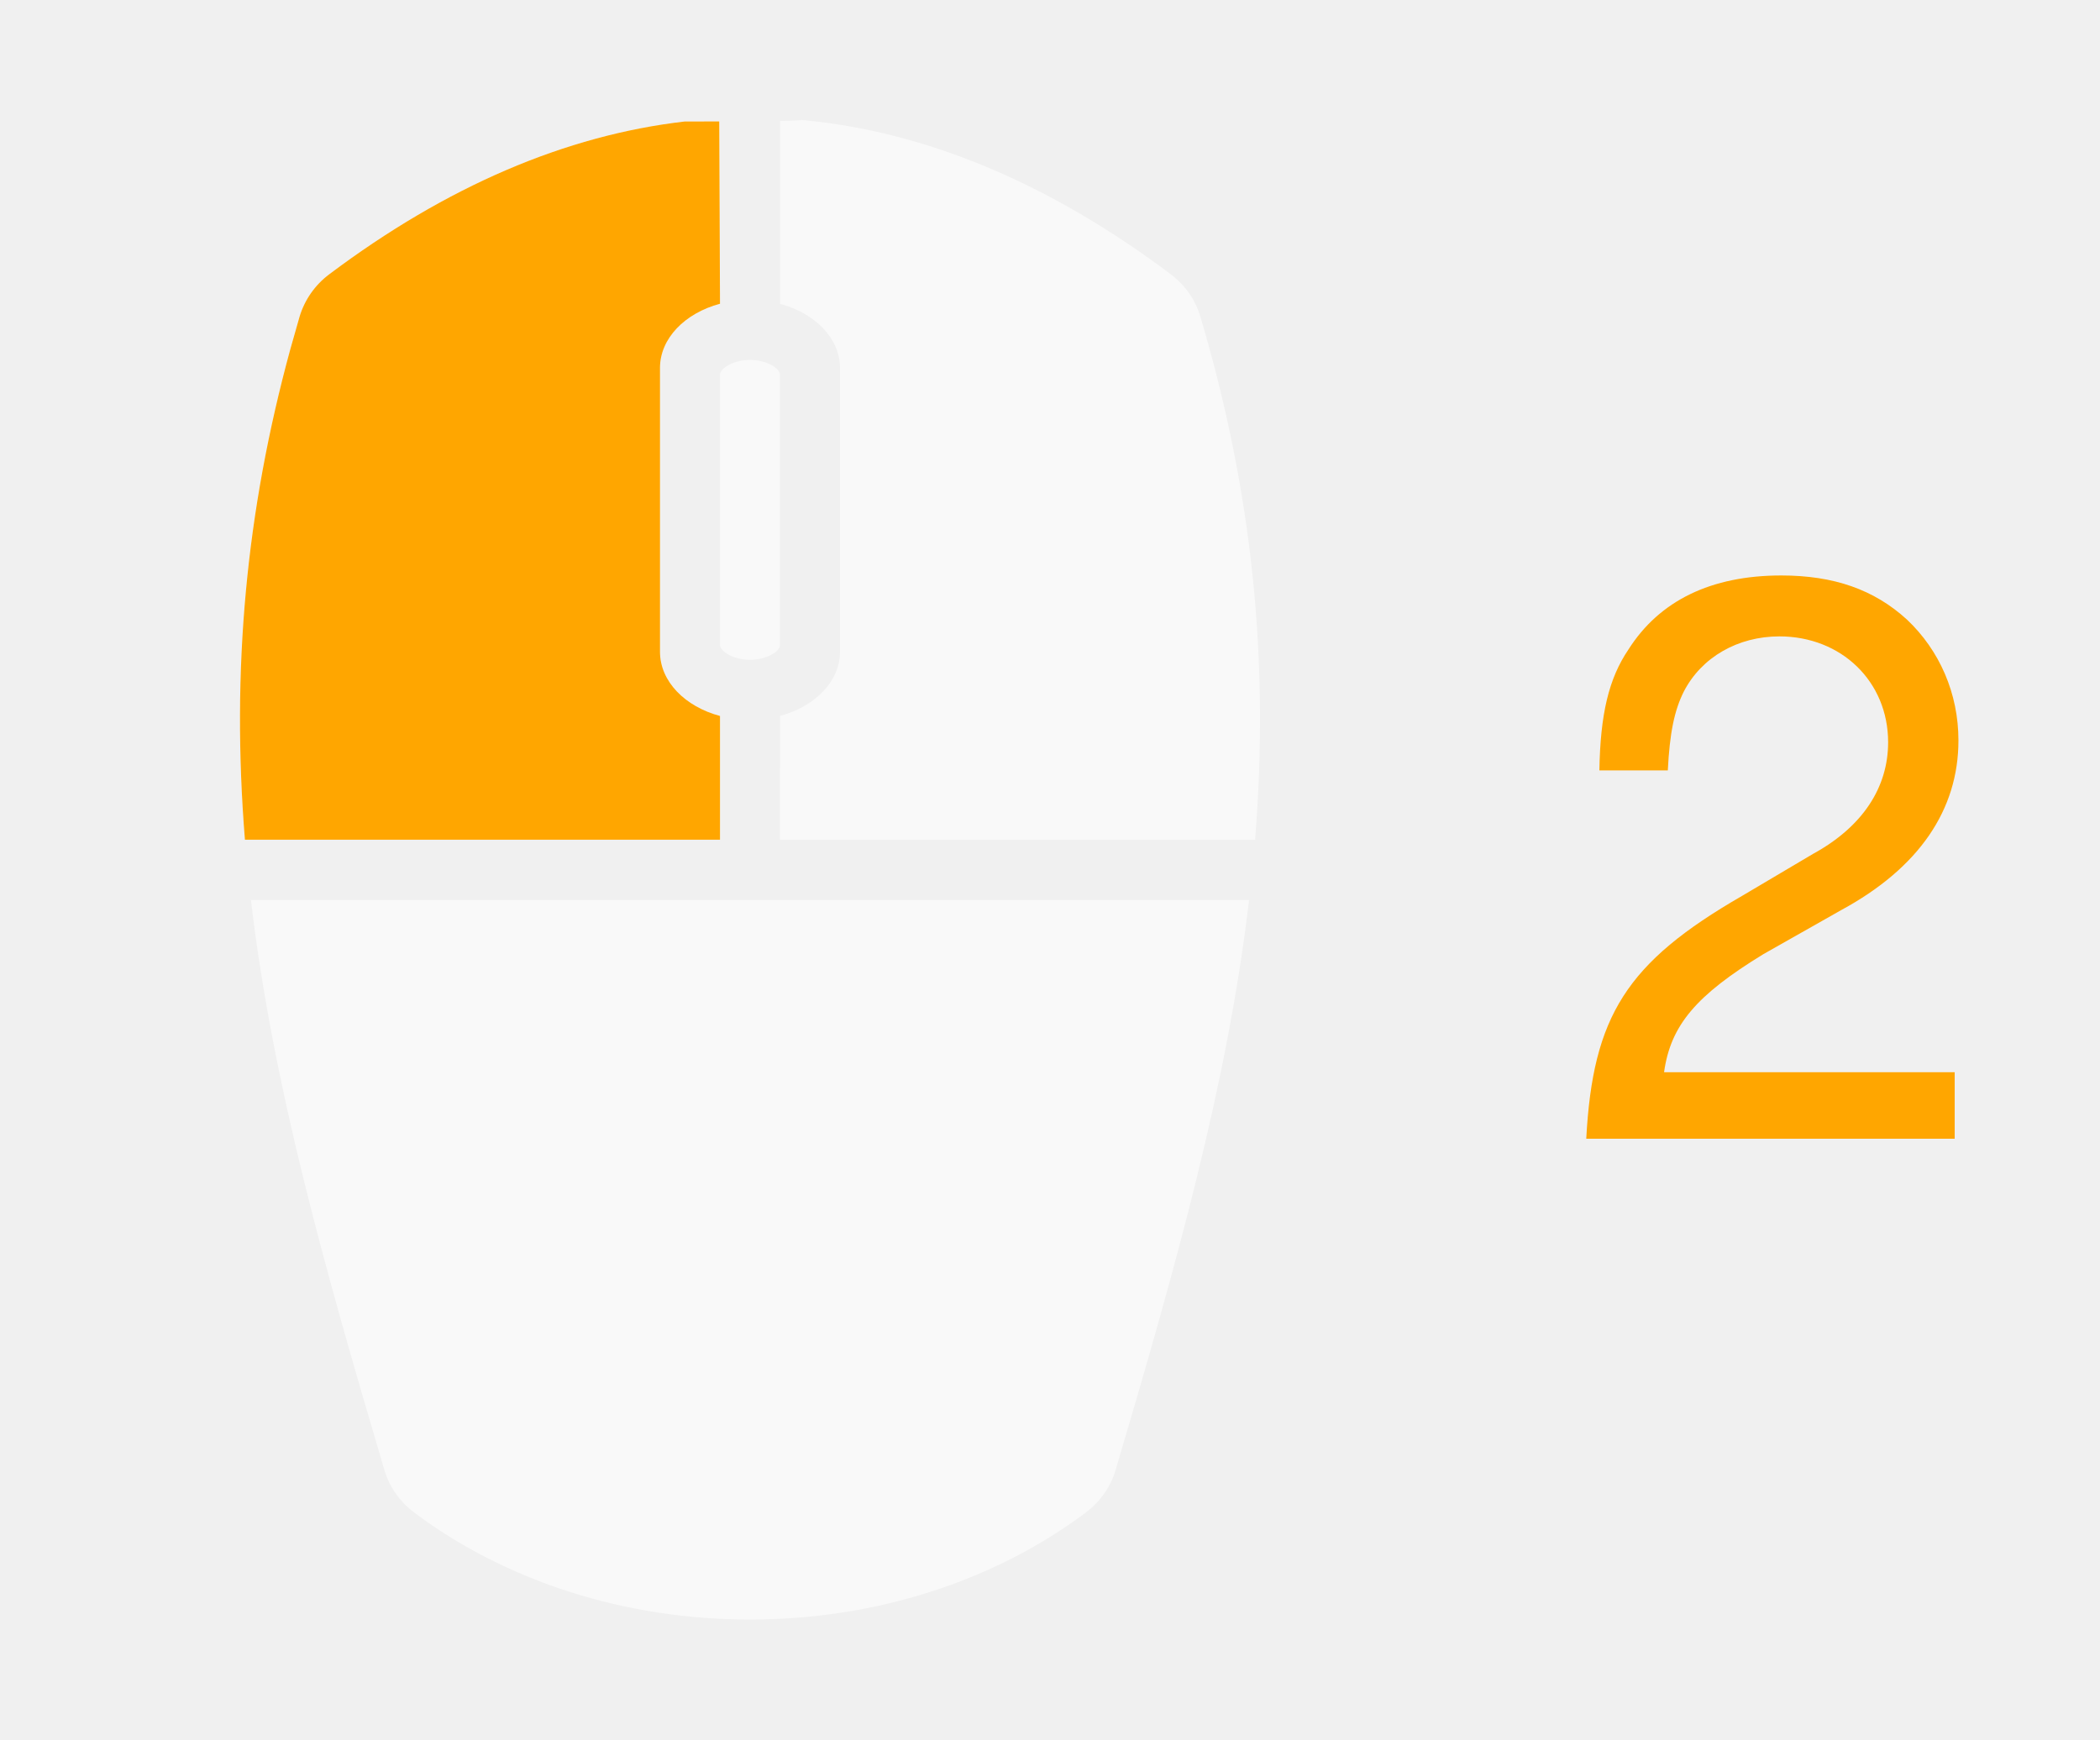
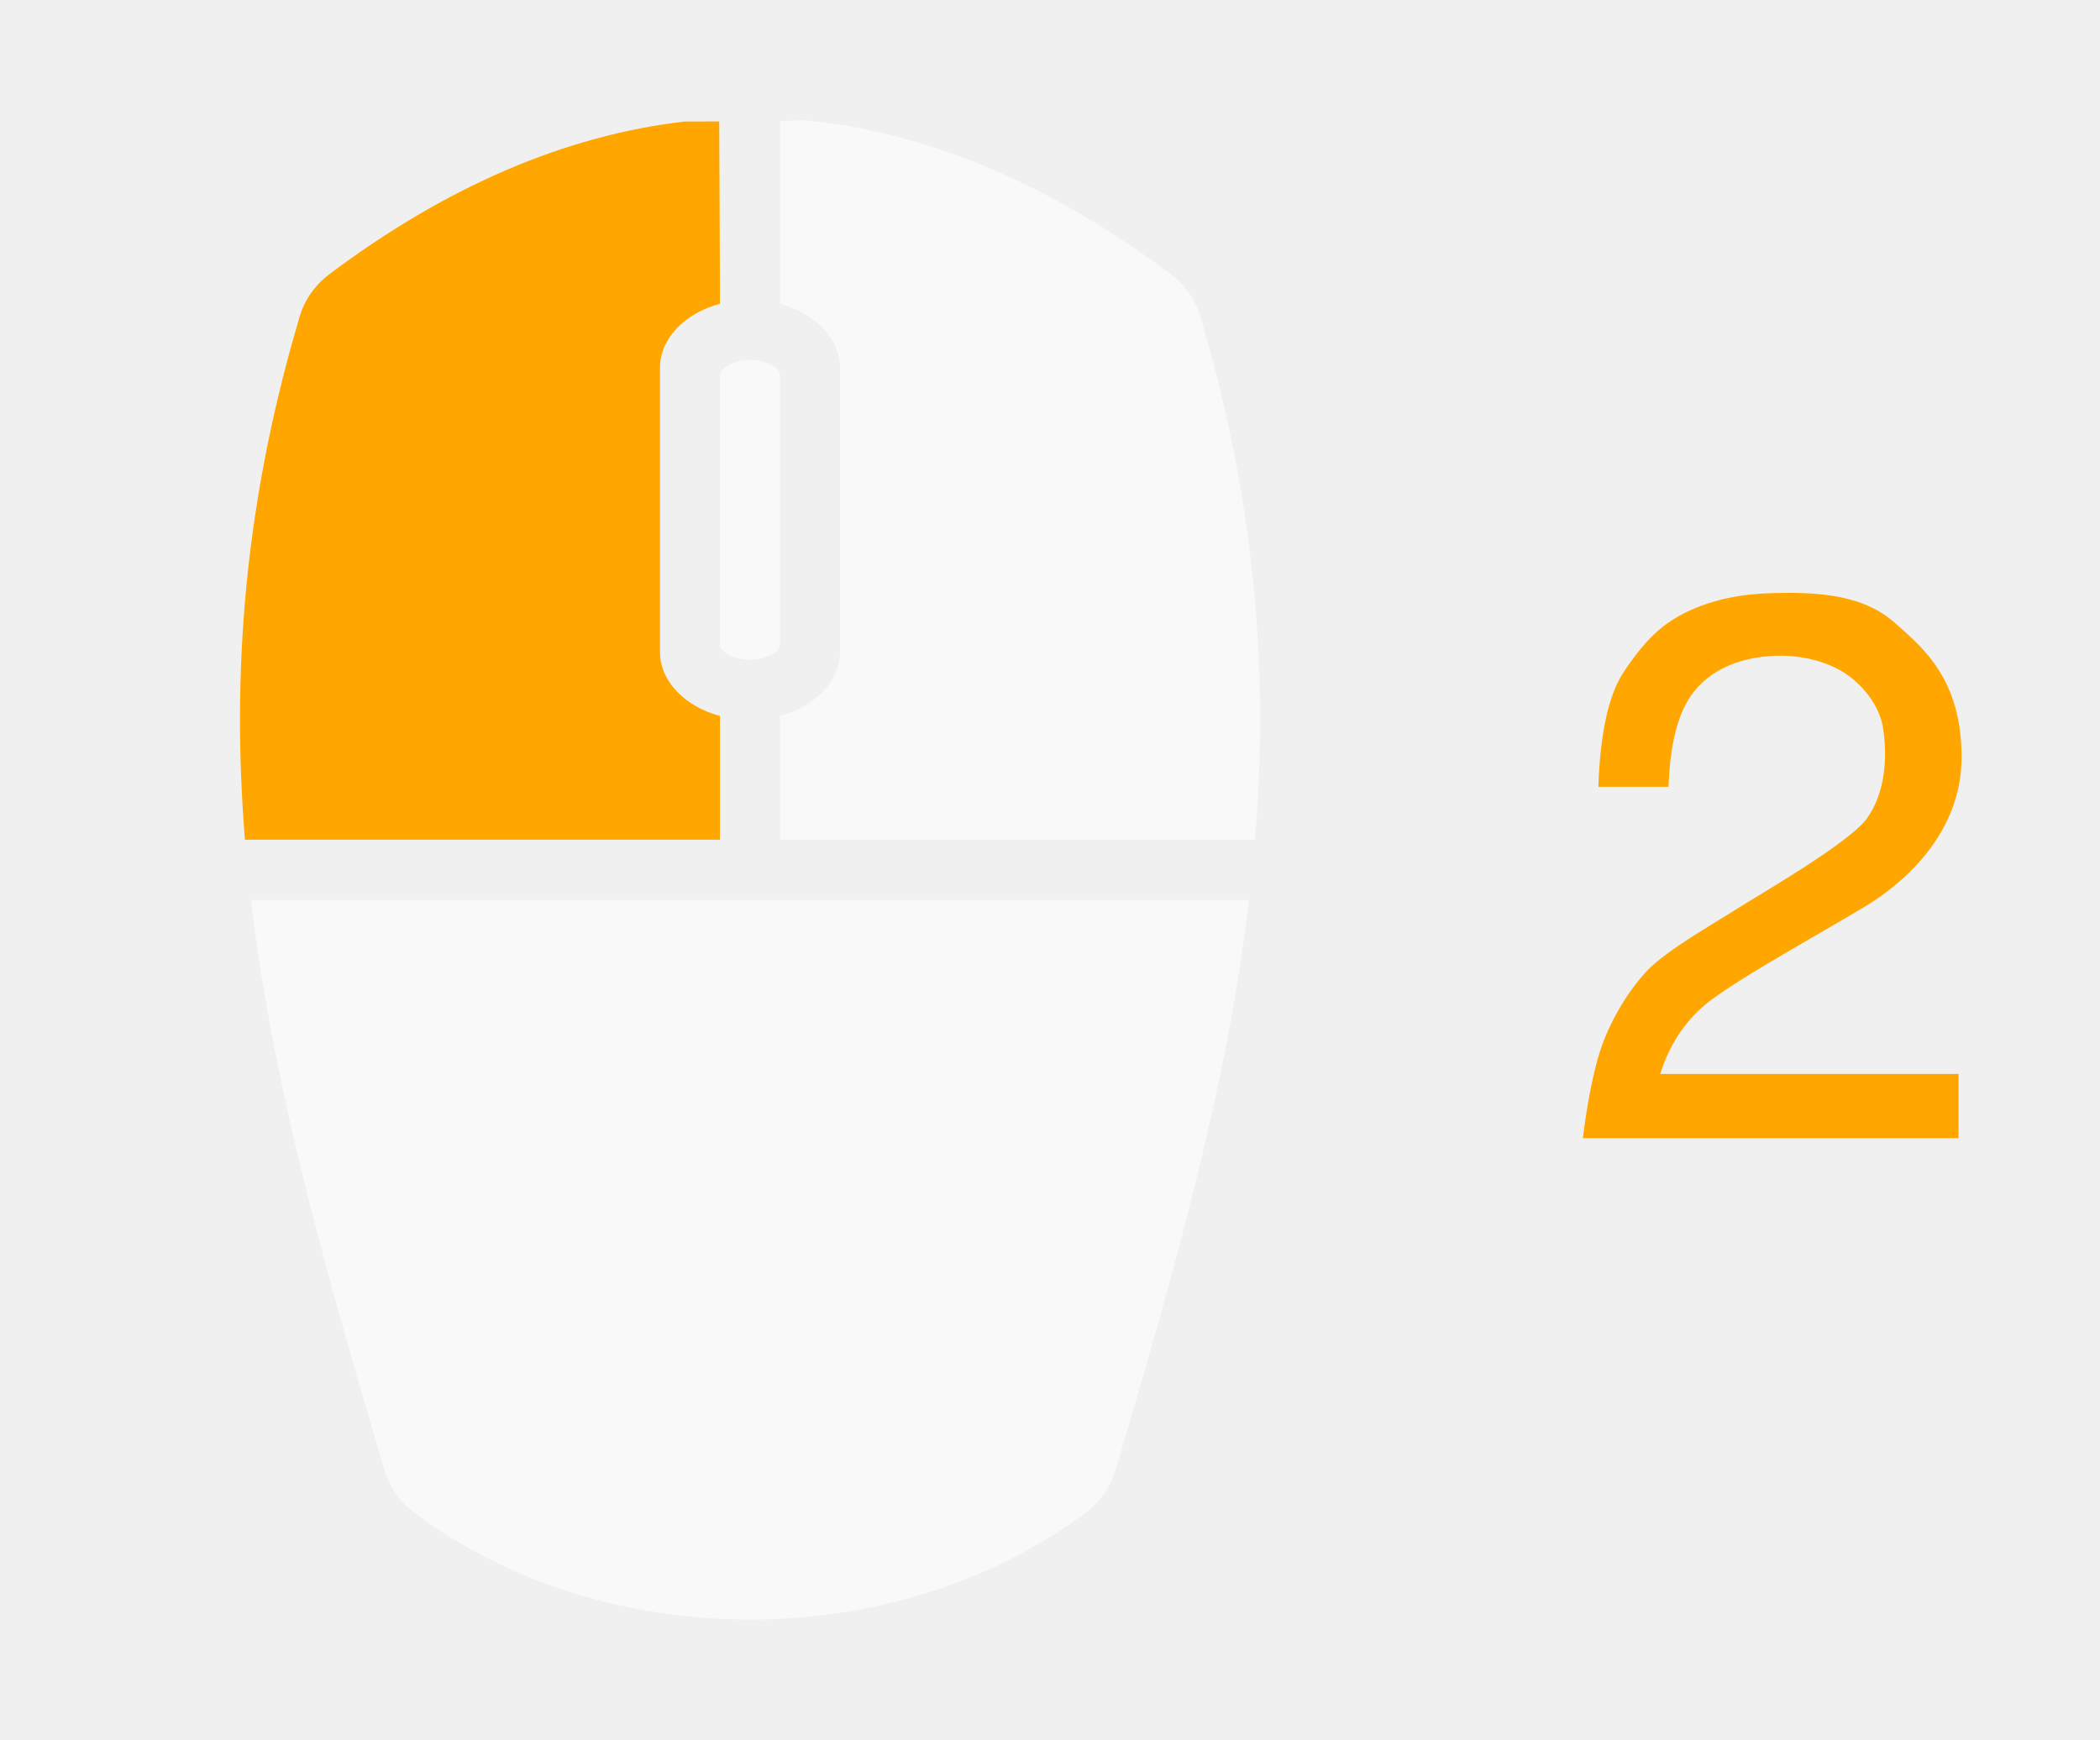
<svg xmlns="http://www.w3.org/2000/svg" width="35" height="29" viewBox="0 0 35 29">
  <g fill="none" fill-rule="evenodd">
    <path fill="#FFF" fill-opacity=".6" d="M20.817,15.004 L20.812,15.052 C20.451,18.084 19.594,21.127 18.594,24.505 C18.511,24.787 18.337,25.035 18.099,25.214 C16.565,26.366 14.577,27 12.5,27 C10.422,27 8.434,26.366 6.901,25.214 C6.663,25.035 6.489,24.787 6.406,24.505 C5.406,21.127 4.549,18.084 4.188,15.052 C4.186,15.036 4.184,15.02 4.182,15.004 L20.817,15.004 Z M11.999,2.024 L12,5.064 C11.417,5.22 11,5.64 11,6.134 L11,10.866 C11,11.36 11.417,11.78 12,11.936 L12,14 L4.082,14 C3.839,10.98 4.133,8.184 4.992,5.282 C5.076,5 5.249,4.751 5.488,4.572 C7.44,3.106 9.429,2.254 11.415,2.025 L11.576,2.025 C11.609,2.025 11.647,2.025 11.688,2.025 L11.999,2.024 Z M13.363,2 C15.423,2.189 17.488,3.051 19.512,4.572 C19.751,4.751 19.924,5 20.007,5.282 C20.867,8.184 21.161,10.98 20.918,14 L13,14 L13.001,11.935 C13.583,11.779 14,11.359 14,10.866 L14,6.134 C14,5.641 13.583,5.221 13.001,5.065 L13.003,2.016 C13.216,2.012 13.363,2.007 13.363,2 Z M12.5,6 C12.774,6 13,6.14 13,6.247 L13,10.753 C13,10.86 12.774,11 12.5,11 C12.226,11 12,10.86 12,10.753 L12,6.247 C12,6.14 12.226,6 12.5,6 Z" />
-     <path fill="#FFA600" d="M11.988,2.024 L12,5.064 C11.417,5.22 11,5.64 11,6.134 L11,10.866 C11,11.36 11.417,11.78 12,11.936 L12,13.999 L4.082,13.999 C3.854,11.167 4.099,8.531 4.839,5.82 L4.992,5.282 C5.076,5 5.249,4.751 5.488,4.572 C7.44,3.106 9.429,2.254 11.415,2.025 L11.576,2.025 C11.609,2.025 11.647,2.025 11.688,2.025 L11.988,2.024 Z" />
-     <text fill="#FFA600" font-family="Helvetica" font-size="13">
-       <tspan x="26" y="19">2</tspan>
-     </text>
+     <path fill="#FFA600" d="M11.988 2.024 12 5.064C11.417 5.22 11 5.64 11 6.134L11 10.866C11 11.36 11.417 11.78 12 11.936L12 13.999 4.082 13.999C3.854 11.167 4.099 8.531 4.839 5.82L4.992 5.282C5.076 5 5.249 4.751 5.488 4.572 7.44 3.106 9.429 2.254 11.415 2.025L11.576 2.025C11.609 2.025 11.647 2.025 11.688 2.025L11.988 2.024ZM32.642 17.904 27.67 17.904C27.819 17.432 28.067 17.049 28.413 16.755 28.932 16.314 30.833 15.291 31.264 14.998 31.695 14.705 32.693 13.916 32.693 12.624 32.693 11.333 32.064 10.808 31.574 10.378 31.084 9.949 30.399 9.847 29.401 9.894 28.831 9.921 28.256 10.071 27.809 10.378 27.474 10.609 27.215 10.969 27.056 11.213 26.808 11.593 26.669 12.227 26.639 13.117L27.809 13.117C27.833 12.385 27.974 11.857 28.231 11.532 28.618 11.045 29.235 10.931 29.682 10.931 29.928 10.931 30.366 10.981 30.733 11.213 31.034 11.404 31.323 11.754 31.383 12.132 31.466 12.648 31.41 13.231 31.118 13.641 30.827 14.051 29.31 14.921 28.932 15.162 28.554 15.403 27.787 15.837 27.467 16.168 27.148 16.498 26.825 17.026 26.662 17.542 26.553 17.886 26.459 18.364 26.38 18.975L32.642 18.975 32.642 17.904Z" />
  </g>
</svg>
